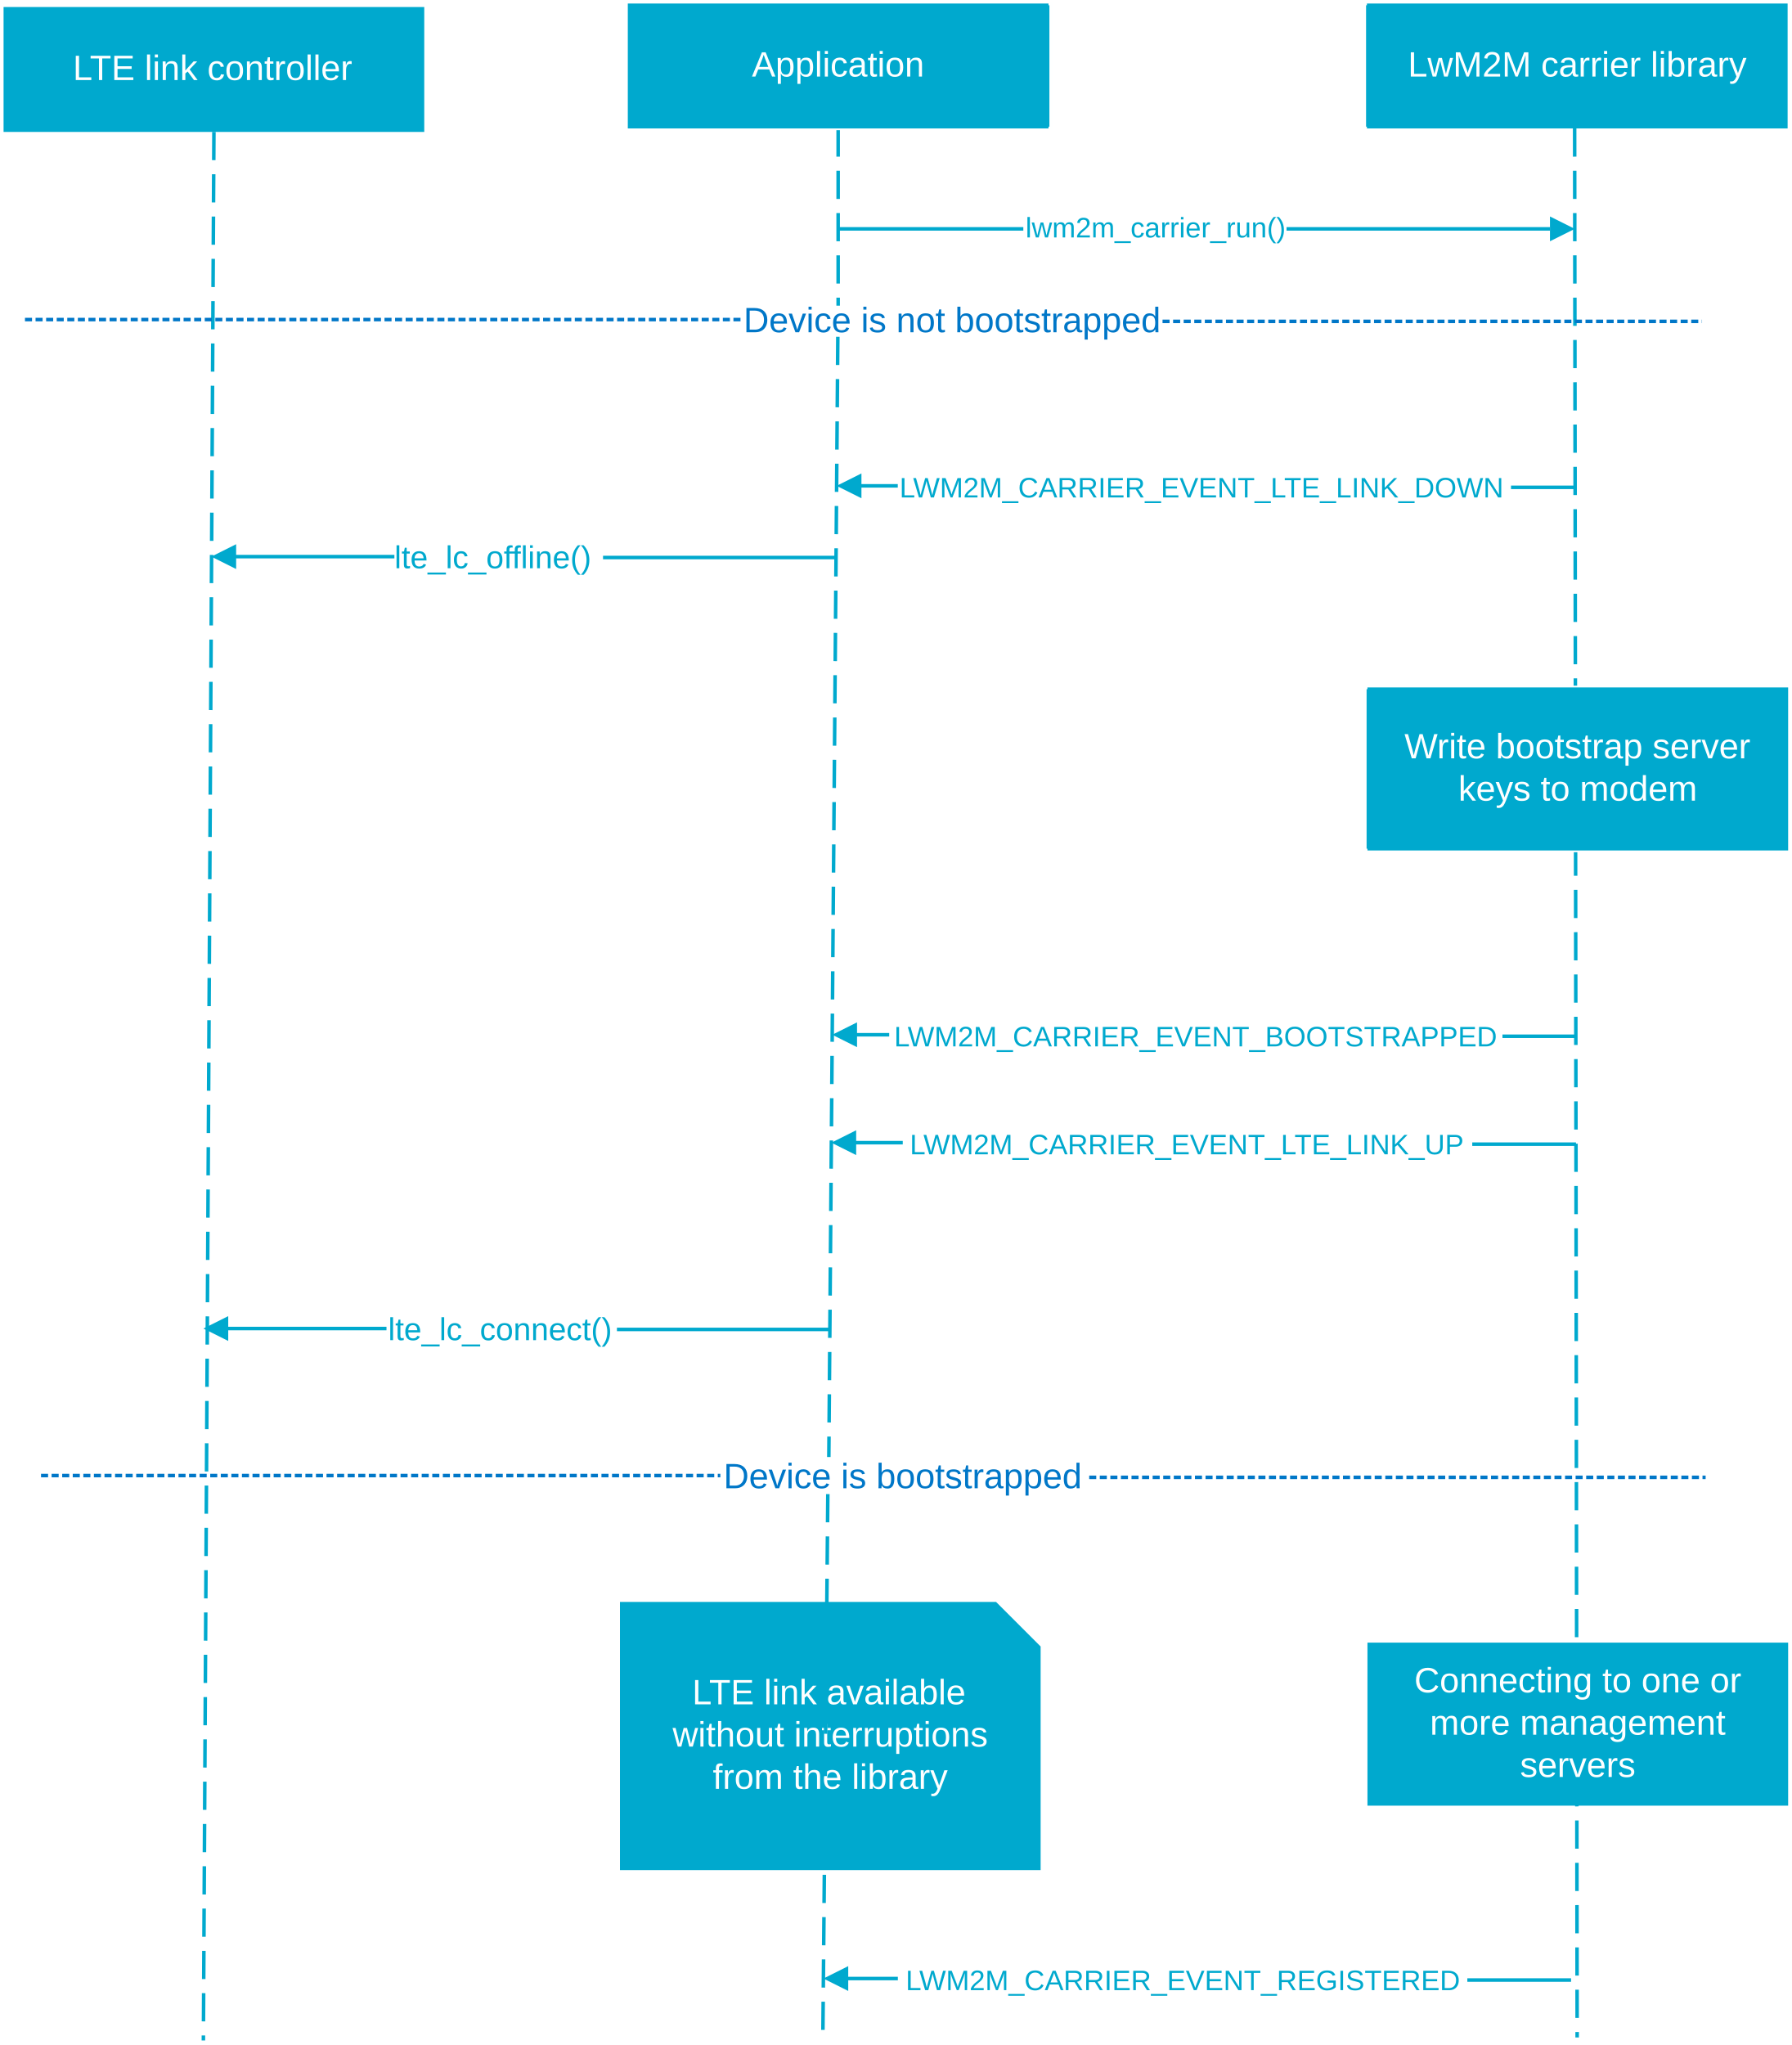
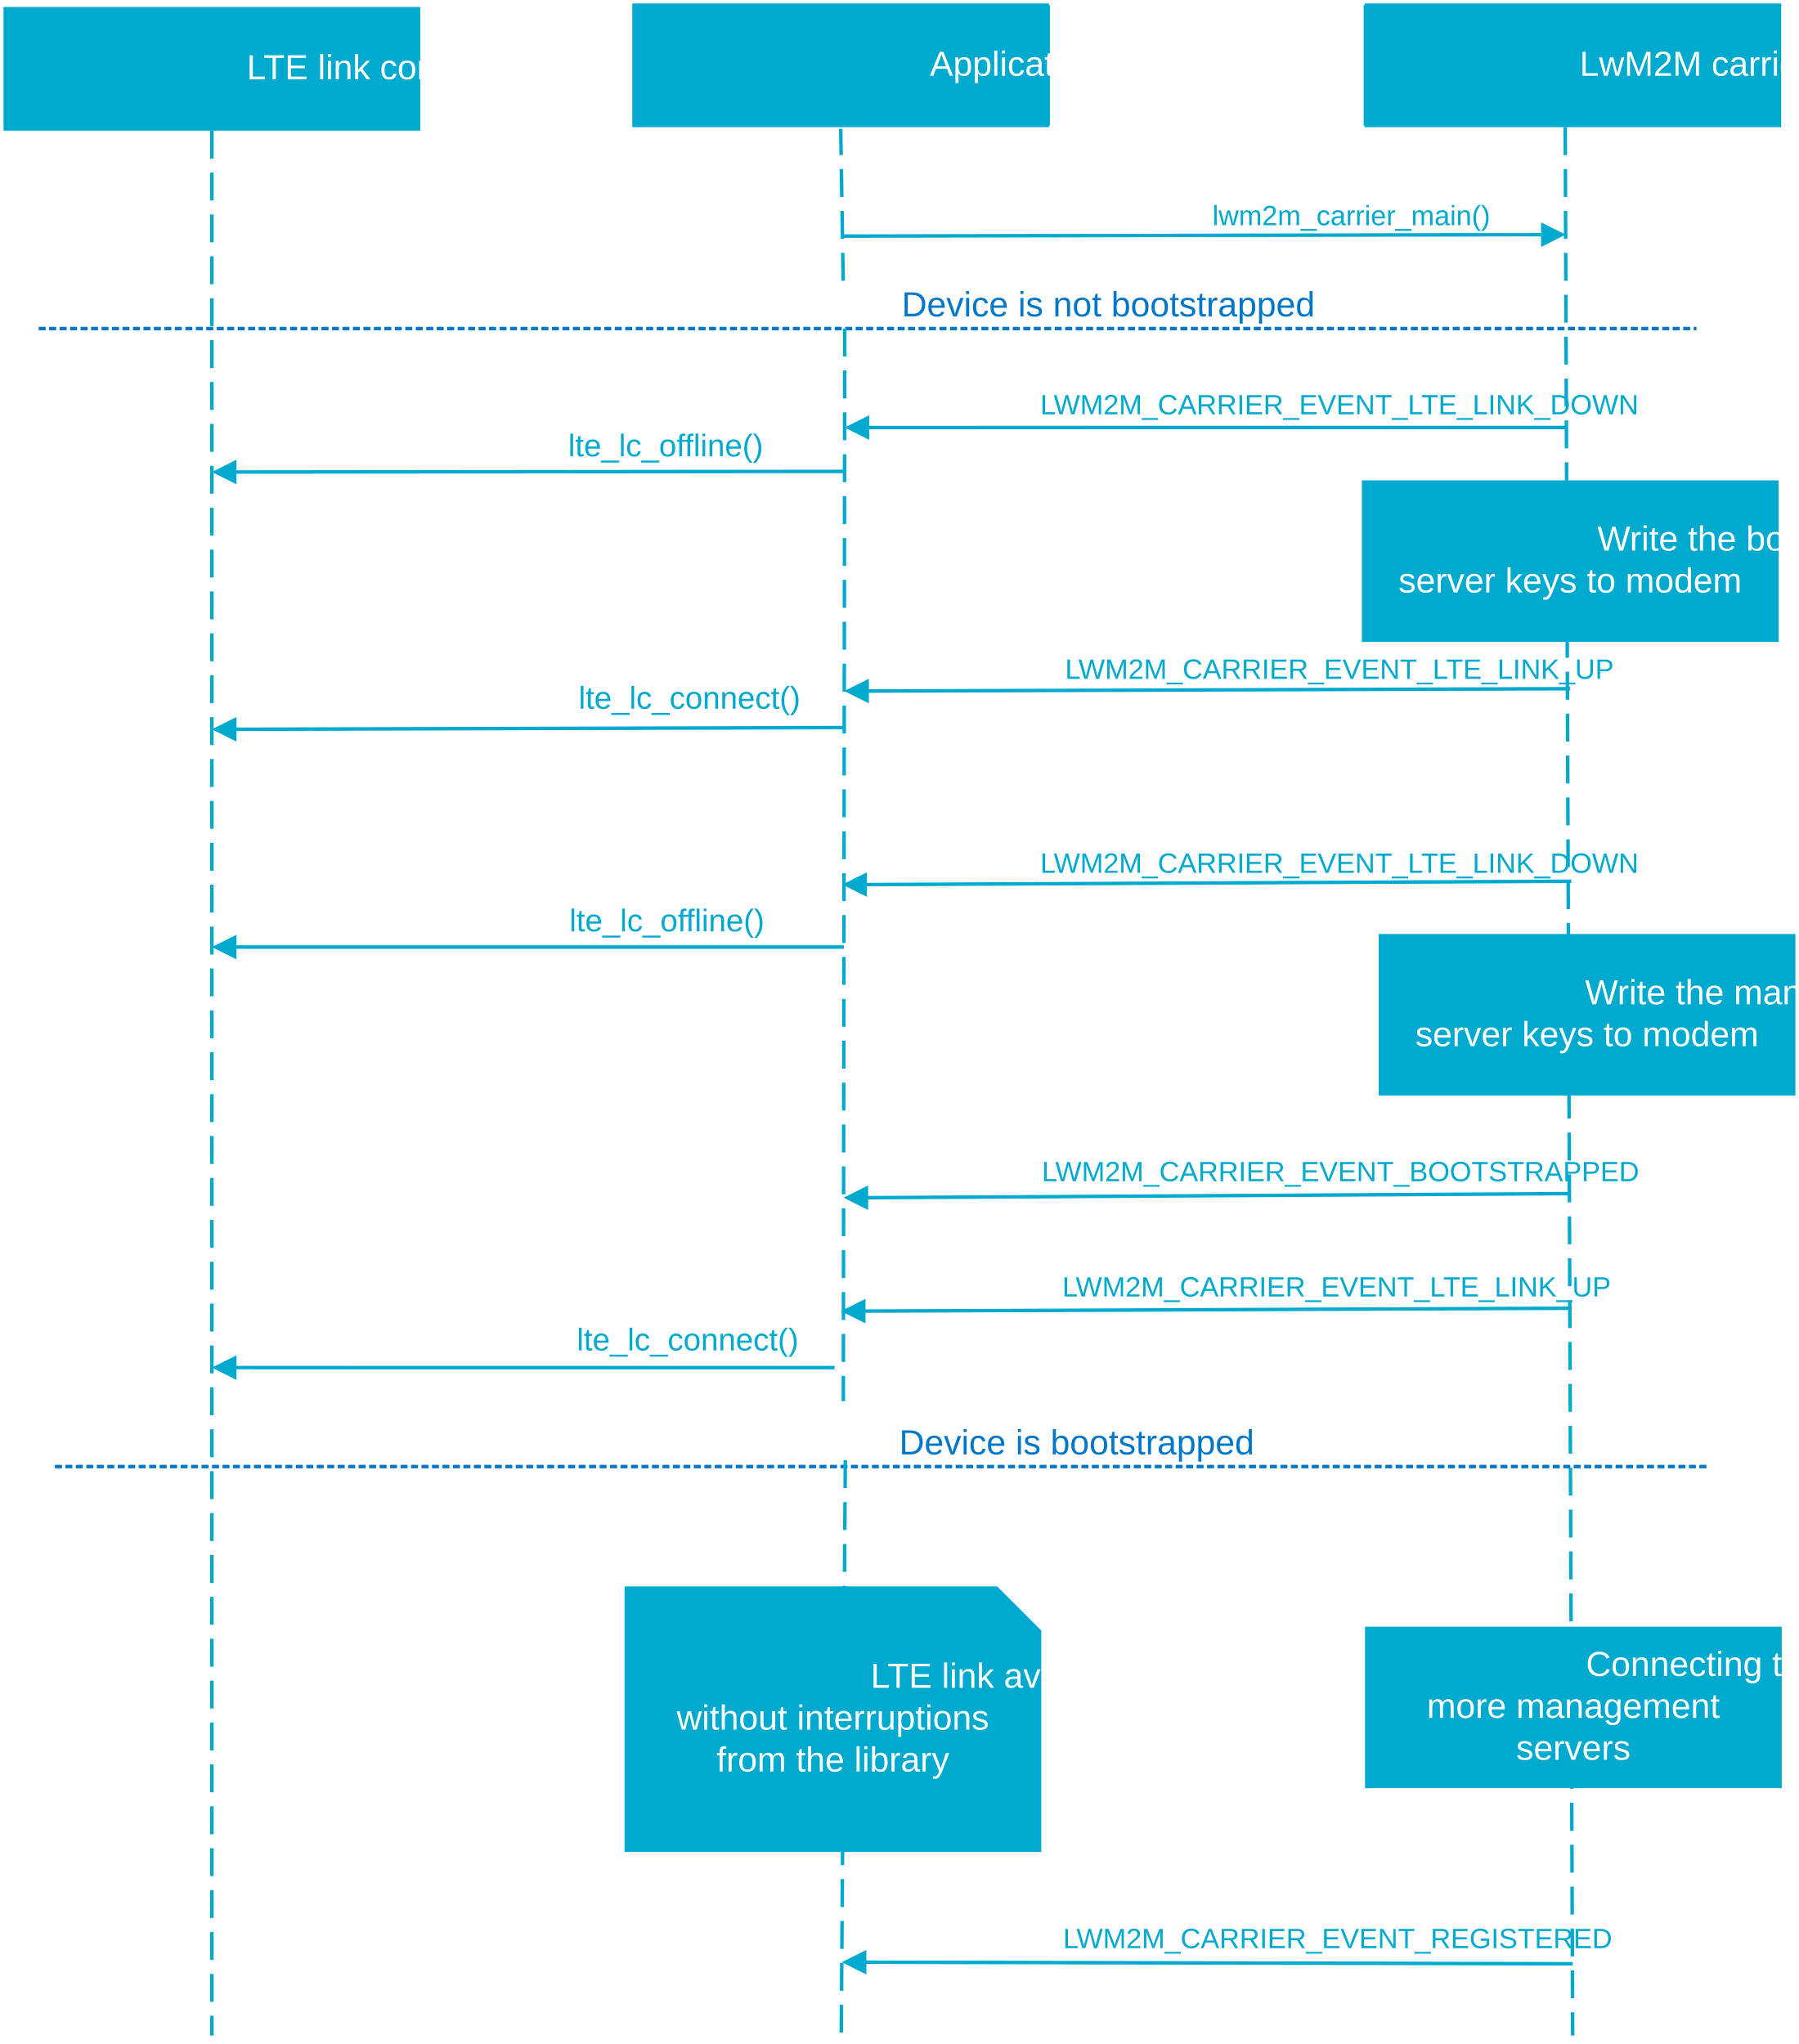
- <svg xmlns="http://www.w3.org/2000/svg" xmlns:xlink="http://www.w3.org/1999/xlink" width="7.06in" height="8.057in" viewBox="0 0 508.315 580.126" xml:space="preserve" color-interpolation-filters="sRGB" class="st15">
+ <svg xmlns="http://www.w3.org/2000/svg" xmlns:ns1="http://schemas.microsoft.com/visio/2003/SVGExtensions/" xmlns:xlink="http://www.w3.org/1999/xlink" width="7.156in" height="8.132in" viewBox="0 0 515.22 585.512" xml:space="preserve" color-interpolation-filters="sRGB" class="st14">
+   <ns1:documentProperties ns1:langID="1035" ns1:viewMarkup="false" />
  <style type="text/css">
	
		.st1 {stroke:#00a9ce;stroke-dasharray:8,4;stroke-linecap:butt;stroke-width:1}
		.st2 {fill:none;stroke:none;stroke-width:1}
		.st3 {fill:#00a9ce;font-family:Arial;font-size:0.667em}
		.st4 {fill:#00a9ce;stroke:none;stroke-width:1}
		.st5 {fill:#feffff;font-family:Arial;font-size:0.833em}
		.st6 {fill:#00a9ce;stroke:#feffff;stroke-width:1}
		.st7 {font-size:1em}
- 		.st8 {stroke:#00a9ce;stroke-linecap:butt;stroke-width:1}
- 		.st9 {marker-end:url(#mrkr4-49);stroke:#00a9ce;stroke-linecap:butt;stroke-width:1}
- 		.st10 {fill:#00a9ce;fill-opacity:1;stroke:#00a9ce;stroke-opacity:1;stroke-width:0.284}
- 		.st11 {fill:#0077c8;font-family:Arial;font-size:0.833em}
- 		.st12 {stroke:#0077c8;stroke-dasharray:2,1;stroke-linecap:butt;stroke-width:1}
- 		.st13 {marker-start:url(#mrkr4-64);stroke:#00a9ce;stroke-linecap:butt;stroke-width:1}
- 		.st14 {fill:#00a9ce;font-family:Arial;font-size:0.75em}
- 		.st15 {fill:none;fill-rule:evenodd;font-size:12px;overflow:visible;stroke-linecap:square;stroke-miterlimit:3}
+ 		.st8 {fill:#0077c8;font-family:Arial;font-size:0.833em}
+ 		.st9 {stroke:#0077c8;stroke-dasharray:2,1;stroke-linecap:butt;stroke-width:1}
+ 		.st10 {fill:#00a9ce;font-family:Arial;font-size:0.75em}
+ 		.st11 {marker-end:url(#mrkr4-99);stroke:#00a9ce;stroke-linecap:butt;stroke-width:1}
+ 		.st12 {fill:#00a9ce;fill-opacity:1;stroke:#00a9ce;stroke-opacity:1;stroke-width:0.284}
+ 		.st13 {marker-start:url(#mrkr4-105);stroke:#00a9ce;stroke-linecap:butt;stroke-width:1}
+ 		.st14 {fill:none;fill-rule:evenodd;font-size:12px;overflow:visible;stroke-linecap:square;stroke-miterlimit:3}
	
	</style>
  <defs id="Markers">
    <g id="lend4">
      <path d="M 2 1 L 0 0 L 2 -1 L 2 1 " style="stroke:none" />
    </g>
-     <marker id="mrkr4-49" class="st10" refX="-7.04" orient="auto" markerUnits="strokeWidth" overflow="visible">
+     <marker id="mrkr4-99" class="st12" ns1:arrowType="4" ns1:arrowSize="2" ns1:setback="7.04" refX="-7.04" orient="auto" markerUnits="strokeWidth" overflow="visible">
      <use xlink:href="#lend4" transform="scale(-3.52,-3.52) " />
    </marker>
-     <marker id="mrkr4-64" class="st10" refX="6.68" orient="auto" markerUnits="strokeWidth" overflow="visible">
+     <marker id="mrkr4-105" class="st12" ns1:arrowType="4" ns1:arrowSize="2" ns1:setback="6.68" refX="6.68" orient="auto" markerUnits="strokeWidth" overflow="visible">
      <use xlink:href="#lend4" transform="scale(3.52) " />
    </marker>
  </defs>
-   <g>
-     <g id="shape82-1" transform="translate(230.697,-543.693)">
-       <path d="M7.09 580.13 L7.09 630.41" class="st1" />
-     </g>
-     <g id="shape89-4" transform="translate(286.165,-504.433)">
-       <rect x="0" y="557.449" width="83.339" height="22.677" class="st2" />
-       <text x="4.77" y="571.79" class="st3">lwm2m_carrier_run()</text>
-     </g>
-     <g id="shape78-7" transform="translate(1,-542.701)">
-       <rect x="0" y="544.693" width="119.354" height="35.433" class="st4" />
-       <text x="19.66" y="565.41" class="st5">LTE link controller</text>
-     </g>
-     <g id="shape79-10" transform="translate(66.2715,-542.701)">
-       <path d="M-5.59 580.13 L-8.58 1121.54" class="st1" />
-     </g>
-     <g id="shape81-13" transform="translate(178.867,-543.693)">
-       <rect x="0" y="544.693" width="119.354" height="35.433" class="st6" />
-       <text x="35.22" y="565.41" class="st5">Application</text>
-     </g>
-     <g id="shape83-16" transform="translate(387.066,-543.693)">
-       <rect x="0" y="544.693" width="119.354" height="35.433" class="st6" />
-       <text x="11.62" y="565.41" class="st5">LwM2M carrier library</text>
-     </g>
-     <g id="shape84-19" transform="translate(440.013,-543.693)">
-       <path d="M6.73 580.13 L7.44 1121.69" class="st1" />
-     </g>
-     <g id="shape68-22" transform="translate(387.215,-338.867)">
-       <rect x="0" y="533.877" width="119.354" height="46.249" class="st6" />
-       <text x="10.49" y="554" class="st5">Write bootstrap server <tspan x="25.78" dy="1.2em" class="st7">keys to modem</tspan>
+   <g ns1:mID="0" ns1:index="1" ns1:groupContext="foregroundPage">
+     <ns1:pageProperties ns1:drawingScale="0.0393701" ns1:pageScale="0.0393701" ns1:drawingUnits="24" ns1:shadowOffsetX="8.50394" ns1:shadowOffsetY="-8.50394" />
+     <ns1:layer ns1:name="Connector" ns1:index="0" />
+     <g id="shape82-1" ns1:mID="82" ns1:groupContext="shape" ns1:layerMember="0" transform="translate(234.061,-549.079)">
+       <path d="M6.71 585.51 L7.47 632.17" class="st1" />
+     </g>
+     <g id="shape89-4" ns1:mID="89" ns1:groupContext="shape" transform="translate(301.055,-512.654)">
+       <ns1:textBlock ns1:margins="rect(4,4,4,4)" ns1:tabSpace="42.5197" />
+       <ns1:textRect cx="45.921" cy="574.173" width="91.85" height="22.677" />
+       <rect x="0" y="562.835" width="91.843" height="22.677" class="st2" />
+       <text x="6.14" y="577.17" class="st3" ns1:langID="1044">
+         <ns1:paragraph ns1:horizAlign="1" />
+         <ns1:tabList />lwm2m_carrier_main()</text>
+     </g>
+     <g id="shape78-7" ns1:mID="78" ns1:groupContext="shape" transform="translate(1,-548.087)">
+       <ns1:userDefs>
+         <ns1:ud ns1:nameU="visVersion" ns1:val="VT0(15):26" />
+       </ns1:userDefs>
+       <ns1:textBlock ns1:margins="rect(4,4,4,4)" ns1:tabSpace="42.5197" />
+       <ns1:textRect cx="59.677" cy="567.795" width="119.36" height="35.433" />
+       <rect x="0" y="550.079" width="119.354" height="35.433" class="st4" />
+       <text x="19.66" y="570.8" class="st5" ns1:langID="1044">
+         <ns1:paragraph ns1:horizAlign="1" />
+         <ns1:tabList />LTE link controller</text>
+     </g>
+     <g id="shape79-10" ns1:mID="79" ns1:groupContext="shape" ns1:layerMember="0" transform="translate(67.7634,-548.087)">
+       <path d="M-7.09 585.51 L-7.09 1131.18" class="st1" />
+     </g>
+     <g id="shape81-13" ns1:mID="81" ns1:groupContext="shape" transform="translate(181.85,-549.079)">
+       <ns1:userDefs>
+         <ns1:ud ns1:nameU="visVersion" ns1:val="VT0(15):26" />
+       </ns1:userDefs>
+       <ns1:textBlock ns1:margins="rect(4,4,4,4)" ns1:tabSpace="42.5197" />
+       <ns1:textRect cx="59.677" cy="567.795" width="119.36" height="35.433" />
+       <rect x="0" y="550.079" width="119.354" height="35.433" class="st6" />
+       <text x="35.22" y="570.8" class="st5" ns1:langID="1044">
+         <ns1:paragraph ns1:horizAlign="1" />
+         <ns1:tabList />Application</text>
+     </g>
+     <g id="shape83-16" ns1:mID="83" ns1:groupContext="shape" transform="translate(390.05,-549.079)">
+       <ns1:userDefs>
+         <ns1:ud ns1:nameU="visVersion" ns1:val="VT0(15):26" />
+       </ns1:userDefs>
+       <ns1:textBlock ns1:margins="rect(4,4,4,4)" ns1:tabSpace="42.5197" />
+       <ns1:textRect cx="59.677" cy="567.795" width="119.36" height="35.433" />
+       <rect x="0" y="550.079" width="119.354" height="35.433" class="st6" />
+       <text x="11.62" y="570.8" class="st5" ns1:langID="1044">
+         <ns1:paragraph ns1:horizAlign="1" />
+         <ns1:tabList />LwM2M carrier library</text>
+     </g>
+     <g id="shape84-19" ns1:mID="84" ns1:groupContext="shape" ns1:layerMember="0" transform="translate(442.267,-549.079)">
+       <path d="M6.02 585.51 L8.15 1132.17" class="st1" />
+     </g>
+     <g id="shape85-22" ns1:mID="85" ns1:groupContext="shape" transform="translate(181.091,-549.079)">
+       <ns1:userDefs>
+         <ns1:ud ns1:nameU="visVersion" ns1:val="VT0(15):26" />
+       </ns1:userDefs>
+       <ns1:textBlock ns1:margins="rect(4,4,4,4)" ns1:tabSpace="42.5197" />
+       <ns1:textRect cx="59.677" cy="567.795" width="119.36" height="35.433" />
+       <rect x="0" y="550.079" width="119.354" height="35.433" class="st4" />
+       <text x="35.22" y="570.8" class="st5" ns1:langID="1044">
+         <ns1:paragraph ns1:horizAlign="1" />
+         <ns1:tabList />Application</text>
+     </g>
+     <g id="shape87-25" ns1:mID="87" ns1:groupContext="shape" transform="translate(390.796,-549.079)">
+       <ns1:userDefs>
+         <ns1:ud ns1:nameU="visVersion" ns1:val="VT0(15):26" />
+       </ns1:userDefs>
+       <ns1:textBlock ns1:margins="rect(4,4,4,4)" ns1:tabSpace="42.5197" />
+       <ns1:textRect cx="59.677" cy="567.795" width="119.36" height="35.433" />
+       <rect x="0" y="550.079" width="119.354" height="35.433" class="st4" />
+       <text x="11.62" y="570.8" class="st5" ns1:langID="1044">
+         <ns1:paragraph ns1:horizAlign="1" />
+         <ns1:tabList />LwM2M carrier library</text>
+     </g>
+     <g id="shape88-28" ns1:mID="88" ns1:groupContext="shape" transform="translate(394.867,-271.709)">
+       <ns1:userDefs>
+         <ns1:ud ns1:nameU="visVersion" ns1:val="VT0(15):26" />
+       </ns1:userDefs>
+       <ns1:textBlock ns1:margins="rect(4,4,4,4)" ns1:tabSpace="42.5197" />
+       <ns1:textRect cx="59.677" cy="562.387" width="119.36" height="46.249" />
+       <rect x="0" y="539.262" width="119.354" height="46.249" class="st4" />
+       <text x="9.1" y="559.39" class="st5" ns1:langID="1044">
+         <ns1:paragraph ns1:horizAlign="1" />
+         <ns1:tabList />Write the management <tspan x="10.49" dy="1.2em" class="st7">server keys to modem</tspan>
      </text>
    </g>
-     <g id="shape85-26" transform="translate(178.107,-543.693)">
-       <rect x="0" y="544.693" width="119.354" height="35.433" class="st4" />
-       <text x="35.22" y="565.41" class="st5">Application</text>
-     </g>
-     <g id="shape86-29" transform="translate(175.883,-49.6142)">
-       <path d="M0 580.13 L119.35 580.13 L119.35 516.69 L106.71 504.05 L0 504.05 L0 580.13 Z" class="st4" />
-       <text x="20.49" y="533.09" class="st5">LTE link available <tspan x="14.93" dy="1.2em" class="st7">without interruptions </tspan>
+     <g id="shape93-32" ns1:mID="93" ns1:groupContext="shape" transform="translate(202.409,-494.542)">
+       <ns1:textBlock ns1:margins="rect(4,4,4,4)" ns1:tabSpace="42.5197" />
+       <ns1:textRect cx="65.04" cy="581.573" width="130.09" height="7.877" />
+       <rect x="0" y="577.635" width="130.081" height="7.877" class="st2" />
+       <text x="5.84" y="585.17" class="st8" ns1:langID="1044">
+         <ns1:paragraph ns1:horizAlign="1" />
+         <ns1:tabList />Device is not bootstrapped</text>
+     </g>
+     <g id="shape76-35" ns1:mID="76" ns1:groupContext="shape" transform="translate(11.0705,-491.394)">
+       <path d="M0 585.51 L474.8 585.51" class="st9" />
+     </g>
+     <g id="shape100-38" ns1:mID="100" ns1:groupContext="shape" transform="translate(259.99,-385.094)">
+       <ns1:textBlock ns1:margins="rect(4,4,4,4)" ns1:tabSpace="42.5197" />
+       <ns1:textRect cx="84.151" cy="576.24" width="168.31" height="18.544" />
+       <rect x="0" y="566.967" width="168.303" height="18.544" class="st2" />
+       <text x="5.02" y="579.54" class="st3" ns1:langID="1044">
+         <ns1:paragraph ns1:horizAlign="1" />
+         <ns1:tabList />LWM2M_CARRIER_EVENT_LTE_LINK_UP</text>
+     </g>
+     <g id="shape104-41" ns1:mID="104" ns1:groupContext="shape" transform="translate(109.932,-451.709)">
+       <ns1:textBlock ns1:margins="rect(4,4,4,4)" ns1:tabSpace="42.5197" />
+       <ns1:textRect cx="35.784" cy="579.134" width="71.57" height="12.756" />
+       <rect x="0" y="572.756" width="71.567" height="12.756" class="st2" />
+       <text x="7.77" y="582.43" class="st10" ns1:langID="1044">
+         <ns1:paragraph ns1:horizAlign="1" />
+         <ns1:tabList />lte_lc_offline()</text>
+     </g>
+     <g id="shape112-44" ns1:mID="112" ns1:groupContext="shape" transform="translate(252.298,-240.953)">
+       <ns1:textBlock ns1:margins="rect(4,4,4,4)" ns1:tabSpace="42.5197" />
+       <ns1:textRect cx="91.844" cy="576.016" width="183.69" height="18.992" />
+       <rect x="0" y="566.52" width="183.687" height="18.992" class="st2" />
+       <text x="6.05" y="579.32" class="st3" ns1:langID="1044">
+         <ns1:paragraph ns1:horizAlign="1" />
+         <ns1:tabList />LWM2M_CARRIER_EVENT_BOOTSTRAPPED</text>
+     </g>
+     <g id="shape115-47" ns1:mID="115" ns1:groupContext="shape" transform="translate(259.99,-207.929)">
+       <ns1:textBlock ns1:margins="rect(4,4,4,4)" ns1:tabSpace="42.5197" />
+       <ns1:textRect cx="83.34" cy="576.016" width="166.68" height="18.992" />
+       <rect x="0" y="566.52" width="166.679" height="18.992" class="st2" />
+       <text x="4.21" y="579.32" class="st3" ns1:langID="1044">
+         <ns1:paragraph ns1:horizAlign="1" />
+         <ns1:tabList />LWM2M_CARRIER_EVENT_LTE_LINK_UP</text>
+     </g>
+     <g id="shape118-50" ns1:mID="118" ns1:groupContext="shape" transform="translate(115.646,-195.598)">
+       <ns1:textBlock ns1:margins="rect(4,4,4,4)" ns1:tabSpace="42.5197" />
+       <ns1:textRect cx="36.295" cy="579.134" width="72.59" height="12.756" />
+       <rect x="0" y="572.756" width="72.59" height="12.756" class="st2" />
+       <text x="4.53" y="582.43" class="st10" ns1:langID="1044">
+         <ns1:paragraph ns1:horizAlign="1" />
+         <ns1:tabList />lte_lc_connect()</text>
+     </g>
+     <g id="shape120-53" ns1:mID="120" ns1:groupContext="shape" transform="translate(200.992,-167.237)">
+       <ns1:textBlock ns1:margins="rect(4,4,4,4)" ns1:tabSpace="42.5197" />
+       <ns1:textRect cx="57.402" cy="580.253" width="114.81" height="10.519" />
+       <rect x="0" y="574.993" width="114.803" height="10.519" class="st2" />
+       <text x="6.54" y="583.85" class="st8" ns1:langID="1044">
+         <ns1:paragraph ns1:horizAlign="1" />
+         <ns1:tabList />Device is bootstrapped</text>
+     </g>
+     <g id="shape121-56" ns1:mID="121" ns1:groupContext="shape" transform="translate(15.7134,-165.409)">
+       <path d="M0 585.51 L473.09 585.51" class="st9" />
+     </g>
+     <g id="shape73-59" ns1:mID="73" ns1:groupContext="shape" transform="translate(390.945,-73.2835)">
+       <ns1:userDefs>
+         <ns1:ud ns1:nameU="visVersion" ns1:val="VT0(15):26" />
+       </ns1:userDefs>
+       <ns1:textBlock ns1:margins="rect(4,4,4,4)" ns1:tabSpace="42.5197" />
+       <ns1:textRect cx="59.677" cy="562.387" width="119.36" height="46.249" />
+       <rect x="0" y="539.262" width="119.354" height="46.249" class="st4" />
+       <text x="13.26" y="553.39" class="st5" ns1:langID="1044">
+         <ns1:paragraph ns1:horizAlign="1" />
+         <ns1:tabList />Connecting to one or <tspan x="17.71" dy="1.2em" class="st7">more management </tspan>
+         <tspan x="43.29" dy="1.2em" class="st7">servers</tspan>
+       </text>
+     </g>
+     <g id="shape125-64" ns1:mID="125" ns1:groupContext="shape" transform="translate(259.99,-21.2677)">
+       <ns1:textBlock ns1:margins="rect(4,4,4,4)" ns1:tabSpace="42.5197" />
+       <ns1:textRect cx="83.34" cy="576.016" width="166.68" height="18.992" />
+       <rect x="0" y="566.52" width="166.679" height="18.992" class="st2" />
+       <text x="4.44" y="579.32" class="st3" ns1:langID="1044">
+         <ns1:paragraph ns1:horizAlign="1" />
+         <ns1:tabList />LWM2M_CARRIER_EVENT_REGISTERED</text>
+     </g>
+     <g id="shape126-67" ns1:mID="126" ns1:groupContext="shape" ns1:layerMember="0" transform="translate(248.817,-491.394)">
+       <path d="M-6.88 585.51 L-7.29 892.78" class="st1" />
+     </g>
+     <g id="shape127-70" ns1:mID="127" ns1:groupContext="shape" ns1:layerMember="0" transform="translate(248.596,-167.237)">
+       <path d="M-6.5 585.51 L-7.67 751.75" class="st1" />
+     </g>
+     <g id="shape129-73" ns1:mID="129" ns1:groupContext="shape" transform="translate(252.298,-460.638)">
+       <ns1:textBlock ns1:margins="rect(4,4,4,4)" ns1:tabSpace="42.5197" />
+       <ns1:textRect cx="91.844" cy="576.016" width="183.69" height="18.992" />
+       <rect x="0" y="566.52" width="183.687" height="18.992" class="st2" />
+       <text x="5.6" y="579.32" class="st3" ns1:langID="1044">
+         <ns1:paragraph ns1:horizAlign="1" />
+         <ns1:tabList />LWM2M_CARRIER_EVENT_LTE_LINK_DOWN</text>
+     </g>
+     <g id="shape132-76" ns1:mID="132" ns1:groupContext="shape" transform="translate(116.668,-379.425)">
+       <ns1:textBlock ns1:margins="rect(4,4,4,4)" ns1:tabSpace="42.5197" />
+       <ns1:textRect cx="35.784" cy="579.134" width="71.57" height="12.756" />
+       <rect x="0" y="572.756" width="71.567" height="12.756" class="st2" />
+       <text x="4.02" y="582.43" class="st10" ns1:langID="1044">
+         <ns1:paragraph ns1:horizAlign="1" />
+         <ns1:tabList />lte_lc_connect()</text>
+     </g>
+     <g id="shape134-79" ns1:mID="134" ns1:groupContext="shape" transform="translate(390.05,-401.655)">
+       <ns1:userDefs>
+         <ns1:ud ns1:nameU="visVersion" ns1:val="VT0(15):26" />
+       </ns1:userDefs>
+       <ns1:textBlock ns1:margins="rect(4,4,4,4)" ns1:tabSpace="42.5197" />
+       <ns1:textRect cx="59.677" cy="562.387" width="119.36" height="46.249" />
+       <rect x="0" y="539.262" width="119.354" height="46.249" class="st4" />
+       <text x="17.44" y="559.39" class="st5" ns1:langID="1044">
+         <ns1:paragraph ns1:horizAlign="1" />
+         <ns1:tabList />Write the bootstrap <tspan x="10.49" dy="1.2em" class="st7">server keys to modem</tspan>
+       </text>
+     </g>
+     <g id="shape141-83" ns1:mID="141" ns1:groupContext="shape" transform="translate(110.283,-315.646)">
+       <ns1:textBlock ns1:margins="rect(4,4,4,4)" ns1:tabSpace="42.5197" />
+       <ns1:textRect cx="35.784" cy="579.134" width="71.57" height="12.756" />
+       <rect x="0" y="572.756" width="71.567" height="12.756" class="st2" />
+       <text x="7.77" y="582.43" class="st10" ns1:langID="1044">
+         <ns1:paragraph ns1:horizAlign="1" />
+         <ns1:tabList />lte_lc_offline()</text>
+     </g>
+     <g id="shape144-86" ns1:mID="144" ns1:groupContext="shape" transform="translate(252.298,-328.402)">
+       <ns1:textBlock ns1:margins="rect(4,4,4,4)" ns1:tabSpace="42.5197" />
+       <ns1:textRect cx="91.844" cy="576.016" width="183.69" height="18.992" />
+       <rect x="0" y="566.52" width="183.687" height="18.992" class="st2" />
+       <text x="5.6" y="578.42" class="st3" ns1:langID="1044">
+         <ns1:paragraph ns1:horizAlign="1" />
+         <ns1:tabList />LWM2M_CARRIER_EVENT_LTE_LINK_DOWN</text>
+     </g>
+     <g id="shape86-89" ns1:mID="86" ns1:groupContext="shape" transform="translate(178.867,-55)">
+       <ns1:userDefs>
+         <ns1:ud ns1:nameU="CTypeTopLeftSnip" ns1:prompt="" ns1:val="VT0(0):5" />
+         <ns1:ud ns1:nameU="CTypeTopRightSnip" ns1:prompt="" ns1:val="VT0(1):5" />
+         <ns1:ud ns1:nameU="CTypeBotLeftSnip" ns1:prompt="" ns1:val="VT0(1):5" />
+         <ns1:ud ns1:nameU="CTypeBotRightSnip" ns1:prompt="" ns1:val="VT0(0):5" />
+         <ns1:ud ns1:nameU="CornerLockHoriz" ns1:prompt="" ns1:val="VT0(0):5" />
+         <ns1:ud ns1:nameU="CornerLockVert" ns1:prompt="" ns1:val="VT0(0):5" />
+         <ns1:ud ns1:nameU="CornerLockDiag" ns1:prompt="" ns1:val="VT0(0):5" />
+         <ns1:ud ns1:nameU="TopLeftOffset" ns1:prompt="" ns1:val="VT0(0):24" />
+         <ns1:ud ns1:nameU="TopRightOffset" ns1:prompt="" ns1:val="VT0(0.15748031496063):24" />
+         <ns1:ud ns1:nameU="BotLeftOffset" ns1:prompt="" ns1:val="VT0(0):24" />
+         <ns1:ud ns1:nameU="BotRightOffset" ns1:prompt="" ns1:val="VT0(0):24" />
+         <ns1:ud ns1:nameU="visVersion" ns1:prompt="" ns1:val="VT0(15):26" />
+         <ns1:ud ns1:nameU="TopRightOffset" ns1:prompt="" ns1:val="VT0(0.17554993057849):1" />
+       </ns1:userDefs>
+       <ns1:textBlock ns1:margins="rect(4,4,4,4)" ns1:tabSpace="42.5197" />
+       <ns1:textRect cx="59.677" cy="547.472" width="119.36" height="76.08" />
+       <path d="M0 585.51 L119.35 585.51 L119.35 522.07 L106.71 509.43 L0 509.43 L0 585.51 Z" class="st4" />
+       <text x="20.49" y="538.47" class="st5" ns1:langID="1044">
+         <ns1:paragraph ns1:horizAlign="1" />
+         <ns1:tabList />LTE link available <tspan x="14.93" dy="1.2em" class="st7">without interruptions </tspan>
        <tspan x="26.33" dy="1.2em" class="st7">from the library</tspan>
      </text>
    </g>
-     <g id="shape87-34" transform="translate(387.812,-543.693)">
-       <rect x="0" y="544.693" width="119.354" height="35.433" class="st4" />
-       <text x="11.62" y="565.41" class="st5">LwM2M carrier library</text>
-     </g>
-     <g id="shape88-37" transform="translate(387.961,-338.867)">
-       <rect x="0" y="533.877" width="119.354" height="46.249" class="st4" />
-       <text x="10.49" y="554" class="st5">Write bootstrap server <tspan x="25.78" dy="1.2em" class="st7">keys to modem</tspan>
-       </text>
-     </g>
-     <g id="shape95-41" transform="translate(237.784,-515.205)">
-       <path d="M0 580.13 L52.54 580.13" class="st8" />
-     </g>
-     <g id="shape96-44" transform="translate(365.002,-515.205)">
-       <path d="M0 580.13 L74.74 580.13" class="st9" />
-     </g>
-     <g id="shape93-50" transform="translate(205.094,-485.536)">
-       <rect x="0" y="572.249" width="130.081" height="7.877" class="st2" />
-       <text x="5.84" y="579.79" class="st11">Device is not bootstrapped</text>
-     </g>
-     <g id="shape76-53" transform="translate(7.07424,-489.475)">
-       <path d="M0 580.13 L203.59 580.13" class="st12" />
-     </g>
-     <g id="shape97-56" transform="translate(329.819,-488.963)">
-       <path d="M0 580.13 L153.07 580.13" class="st12" />
-     </g>
-     <g id="shape98-59" transform="translate(237.353,-442.307)">
-       <path d="M6.68 580.13 L7.04 580.13 L17.35 580.13" class="st13" />
-     </g>
-     <g id="shape100-65" transform="translate(249.596,-432.811)">
-       <rect x="0" y="561.134" width="183.687" height="18.992" class="st2" />
-       <text x="5.6" y="573.93" class="st3">LWM2M_CARRIER_EVENT_LTE_LINK_DOWN</text>
-     </g>
-     <g id="shape102-68" transform="translate(428.687,-441.882)">
-       <path d="M0 580.13 L18.19 580.13" class="st8" />
-     </g>
-     <g id="shape103-71" transform="translate(59.9445,-422.228)">
-       <path d="M6.68 580.13 L7.04 580.13 L51.94 580.13" class="st13" />
-     </g>
-     <g id="shape104-76" transform="translate(107.299,-415.85)">
-       <rect x="0" y="567.37" width="65.197" height="12.756" class="st2" />
-       <text x="4.59" y="577.05" class="st14">lte_lc_offline()</text>
-     </g>
-     <g id="shape106-79" transform="translate(171.079,-421.972)">
-       <path d="M0 580.13 L66.11 580.13" class="st8" />
-     </g>
-     <g id="shape110-82" transform="translate(236.103,-286.591)">
-       <path d="M6.68 580.13 L7.04 580.13 L16.17 580.13" class="st13" />
-     </g>
-     <g id="shape111-87" transform="translate(426.262,-286.165)">
-       <path d="M0 580.13 L20.82 580.13" class="st8" />
-     </g>
-     <g id="shape112-90" transform="translate(247.614,-277.094)">
-       <rect x="0" y="561.134" width="183.687" height="18.992" class="st2" />
-       <text x="6.05" y="573.93" class="st3">LWM2M_CARRIER_EVENT_BOOTSTRAPPED</text>
-     </g>
-     <g id="shape113-93" transform="translate(235.858,-255.976)">
-       <path d="M6.68 580.13 L7.04 580.13 L20.26 580.13" class="st13" />
-     </g>
-     <g id="shape114-98" transform="translate(417.693,-255.551)">
-       <path d="M0 580.13 L29.43 580.13" class="st8" />
-     </g>
-     <g id="shape115-101" transform="translate(253.913,-246.48)">
-       <rect x="0" y="561.134" width="166.679" height="18.992" class="st2" />
-       <text x="4.21" y="573.93" class="st3">LWM2M_CARRIER_EVENT_LTE_LINK_UP</text>
-     </g>
-     <g id="shape117-104" transform="translate(57.6998,-203.252)">
-       <path d="M6.68 580.13 L7.04 580.13 L51.94 580.13" class="st13" />
-     </g>
-     <g id="shape118-109" transform="translate(105.575,-196.874)">
-       <rect x="0" y="567.37" width="72.59" height="12.756" class="st2" />
-       <text x="4.53" y="577.05" class="st14">lte_lc_connect()</text>
-     </g>
-     <g id="shape119-112" transform="translate(175.023,-202.996)">
-       <path d="M0 580.13 L60.41 580.13" class="st8" />
-     </g>
-     <g id="shape120-115" transform="translate(198.717,-156.283)">
-       <rect x="0" y="569.607" width="114.803" height="10.519" class="st2" />
-       <text x="6.54" y="578.47" class="st11">Device is bootstrapped</text>
-     </g>
-     <g id="shape121-118" transform="translate(11.6299,-161.542)">
-       <path d="M0 580.13 L192.73 580.13" class="st12" />
-     </g>
-     <g id="shape122-121" transform="translate(309.015,-161.036)">
-       <path d="M0 580.13 L174.89 580.13" class="st12" />
-     </g>
-     <g id="shape73-124" transform="translate(387.961,-67.8976)">
-       <rect x="0" y="533.877" width="119.354" height="46.249" class="st4" />
-       <text x="13.26" y="548" class="st5">Connecting to one or <tspan x="17.71" dy="1.2em" class="st7">more management </tspan>
-         <tspan x="43.29" dy="1.2em" class="st7">servers</tspan>
-       </text>
-     </g>
-     <g id="shape123-129" transform="translate(233.604,-18.8583)">
-       <path d="M6.68 580.13 L7.04 580.13 L21.12 580.13" class="st13" />
-     </g>
-     <g id="shape124-134" transform="translate(416.295,-18.4331)">
-       <path d="M0 580.13 L29.43 580.13" class="st8" />
-     </g>
-     <g id="shape125-137" transform="translate(252.515,-9.36221)">
-       <rect x="0" y="561.134" width="166.679" height="18.992" class="st2" />
-       <text x="4.44" y="573.93" class="st3">LWM2M_CARRIER_EVENT_REGISTERED</text>
-     </g>
-     <g id="shape126-140" transform="translate(243.504,-484.591)">
-       <path d="M-5.81 580.13 L-8.36 897.92" class="st1" />
-     </g>
-     <g id="shape127-143" transform="translate(241.236,-156.283)">
-       <path d="M-6.38 580.13 L-7.8 735.41" class="st1" />
+     <g id="shape146-94" ns1:mID="146" ns1:groupContext="shape" ns1:layerMember="0" transform="translate(241.275,-511.01)">
+       <path d="M0 578.64 L200.09 578.23" class="st11" />
+     </g>
+     <g id="shape147-100" ns1:mID="147" ns1:groupContext="shape" ns1:layerMember="0" transform="translate(241.895,-455.962)">
+       <path d="M6.68 578.43 L7.04 578.43 L206.73 578.42" class="st13" />
+     </g>
+     <g id="shape148-106" ns1:mID="148" ns1:groupContext="shape" ns1:layerMember="0" transform="translate(60.6768,-443.297)">
+       <path d="M6.68 578.51 L7.04 578.51 L181.2 578.33" class="st13" />
+     </g>
+     <g id="shape149-111" ns1:mID="149" ns1:groupContext="shape" ns1:layerMember="0" transform="translate(241.796,-380.8)">
+       <path d="M6.68 578.75 L7.04 578.75 L207.93 578.08" class="st13" />
+     </g>
+     <g id="shape150-116" ns1:mID="150" ns1:groupContext="shape" ns1:layerMember="0" transform="translate(241.244,-325.496)">
+       <path d="M6.68 578.89 L7.04 578.89 L208.76 577.93" class="st13" />
+     </g>
+     <g id="shape151-121" ns1:mID="151" ns1:groupContext="shape" ns1:layerMember="0" transform="translate(60.6768,-369.755)">
+       <path d="M6.68 578.66 L7.04 578.66 L181.11 578.17" class="st13" />
+     </g>
+     <g id="shape153-126" ns1:mID="153" ns1:groupContext="shape" ns1:layerMember="0" transform="translate(60.6768,-307.142)">
+       <path d="M6.68 578.43 L7.04 578.43 L181.02 578.43" class="st13" />
+     </g>
+     <g id="shape154-131" ns1:mID="154" ns1:groupContext="shape" ns1:layerMember="0" transform="translate(241.604,-235.906)">
+       <path d="M6.68 578.99 L7.04 578.99 L208.28 577.82" class="st13" />
+     </g>
+     <g id="shape155-136" ns1:mID="155" ns1:groupContext="shape" ns1:layerMember="0" transform="translate(240.838,-203.252)">
+       <path d="M6.68 578.82 L7.04 578.82 L209.33 578" class="st13" />
+     </g>
+     <g id="shape156-141" ns1:mID="156" ns1:groupContext="shape" ns1:layerMember="0" transform="translate(60.6768,-200.837)">
+       <path d="M6.68 592.59 L7.04 592.59 L178.35 592.6" class="st13" />
+     </g>
+     <g id="shape157-146" ns1:mID="157" ns1:groupContext="shape" ns1:layerMember="0" transform="translate(241.083,-30.2972)">
+       <path d="M6.68 592.38 L7.04 592.38 L209.34 592.83" class="st13" />
    </g>
  </g>
</svg>
